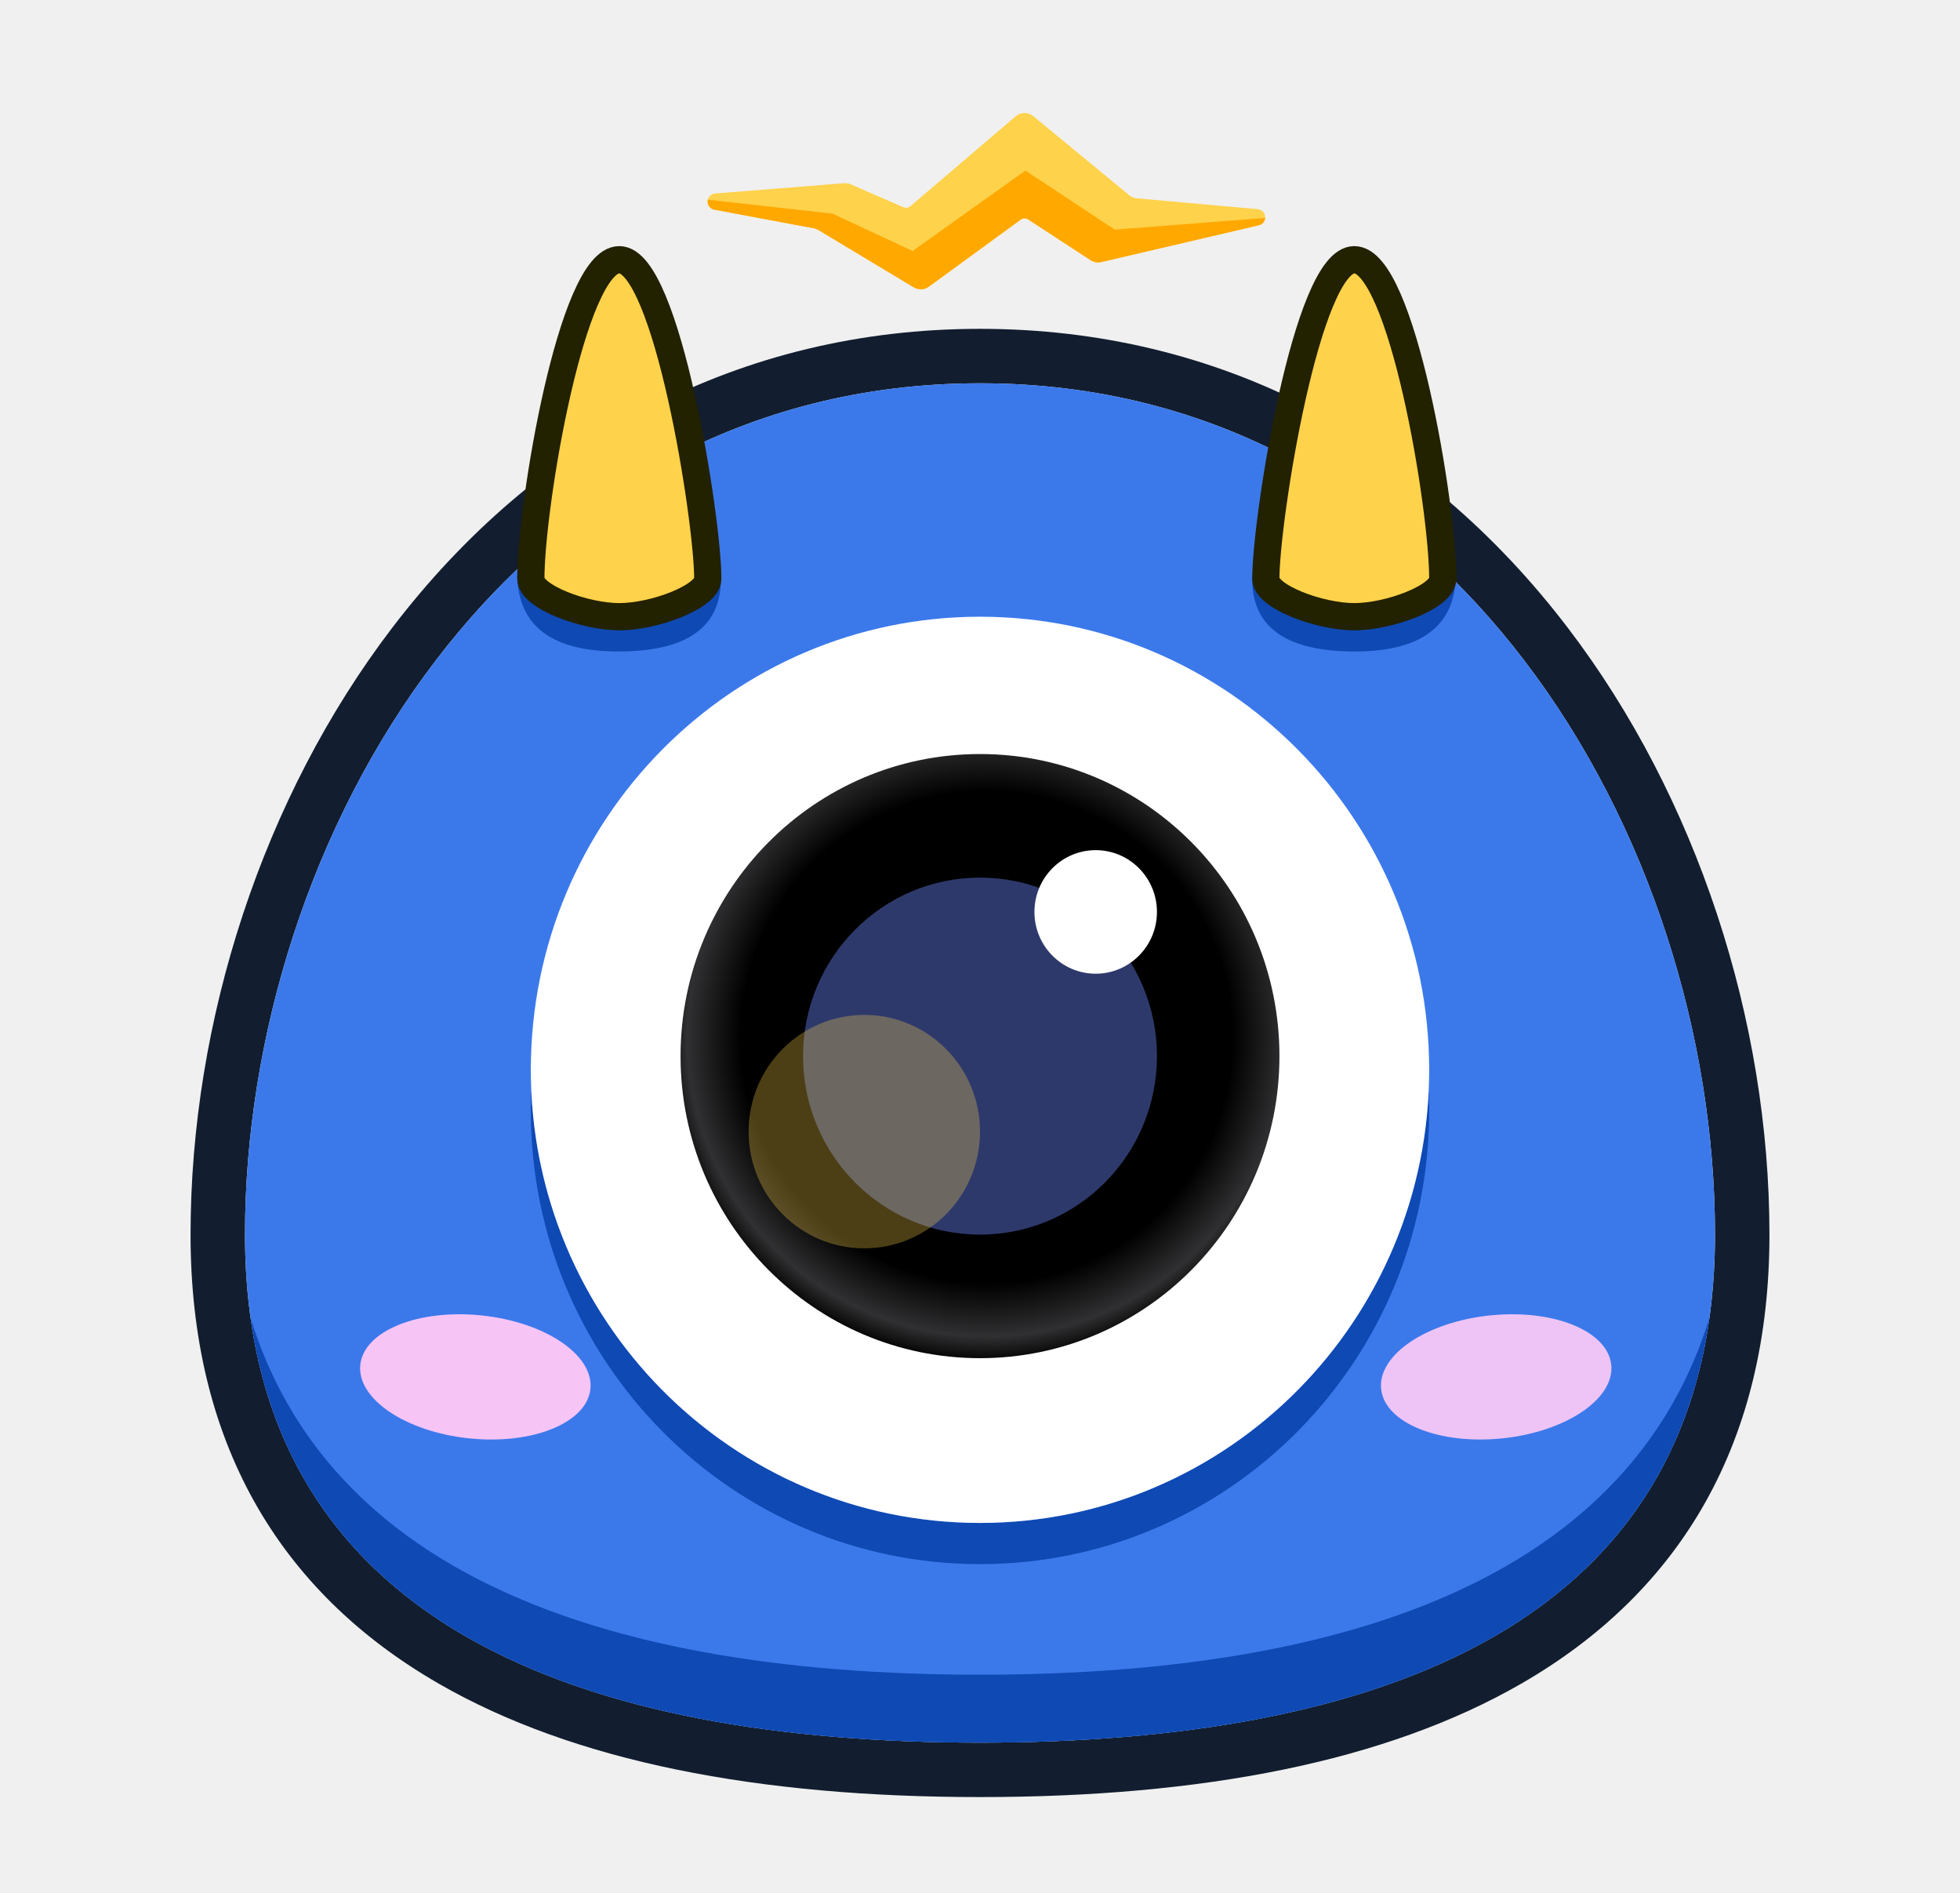
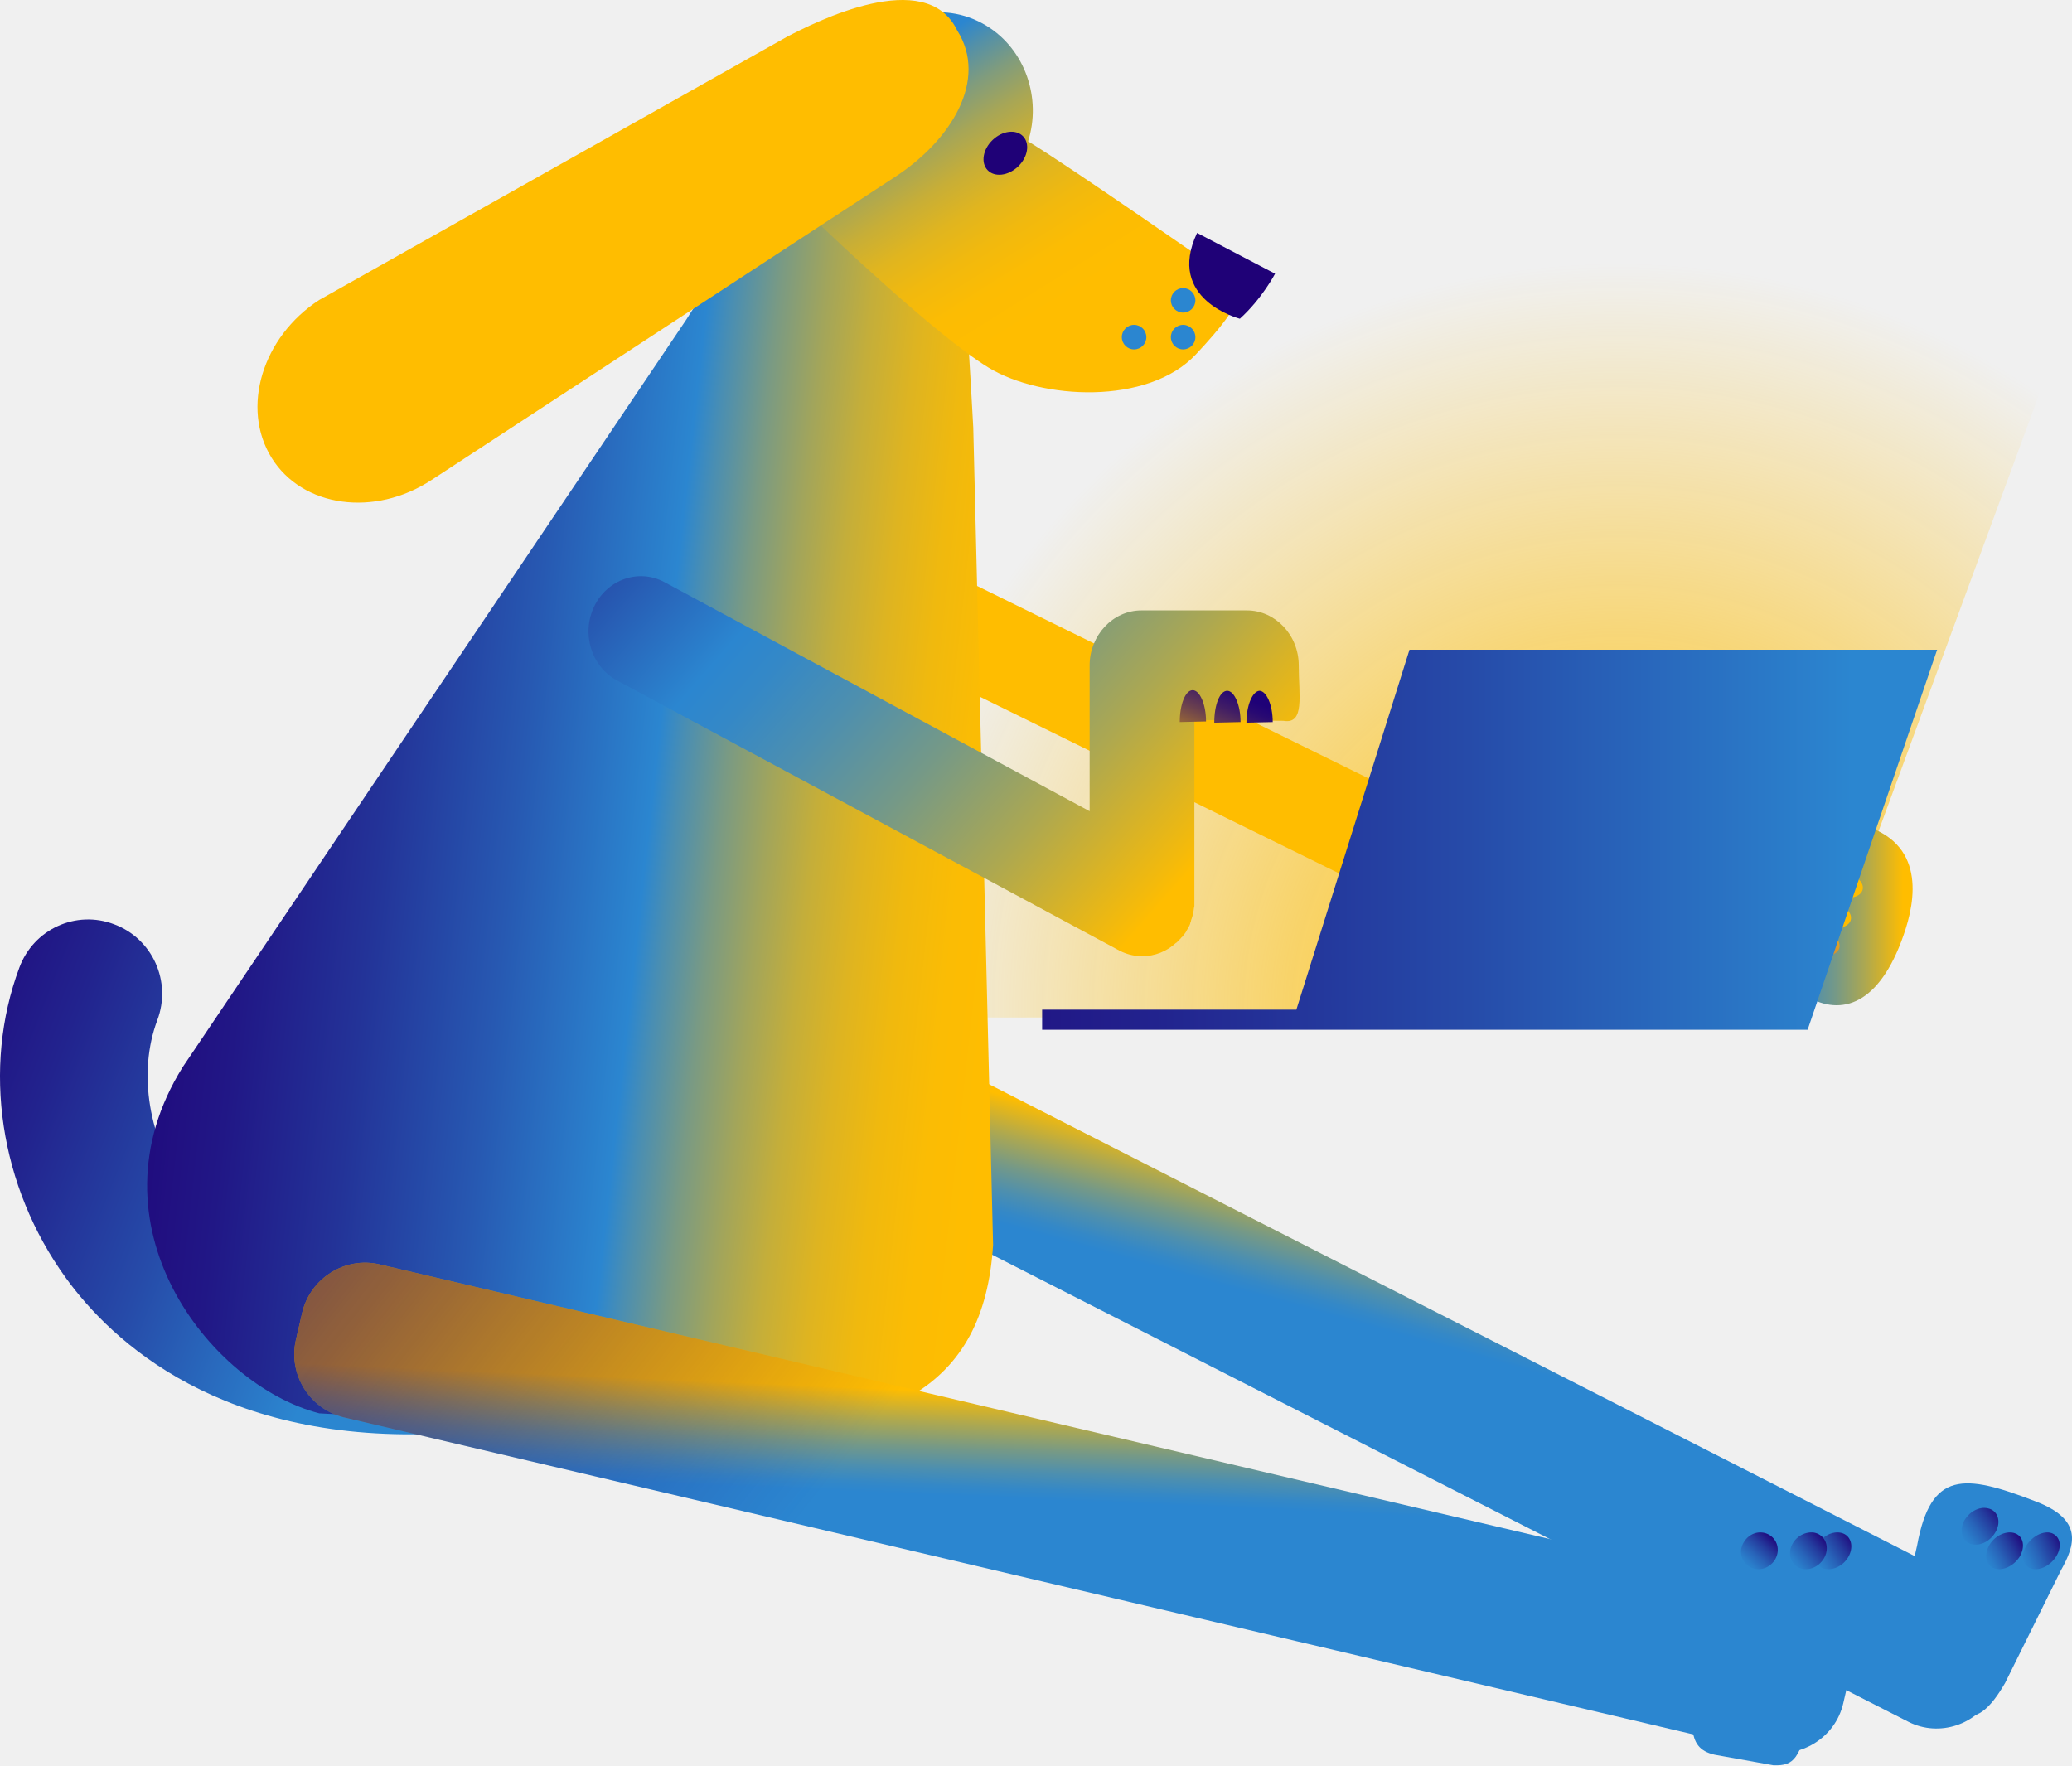
- <svg xmlns="http://www.w3.org/2000/svg" xmlns:xlink="http://www.w3.org/1999/xlink" width="144" height="139" viewBox="0 0 144 139">
-   <defs>
-     <path id="a" d="M54 99.846c28.719 0 54-8.352 54-37.316C108 33.566 88.719 0 54 0S0 33.566 0 62.53s25.281 37.316 54 37.316z" />
-     <radialGradient id="c" cx="51.202%" cy="46.882%" r="54.532%" fx="51.202%" fy="46.882%" gradientTransform="matrix(0 .99152 -1 0 .98 -.039)">
-       <stop offset="0%" />
-       <stop offset="75.335%" />
-       <stop offset="91.866%" stop-color="#303032" />
-       <stop offset="100%" />
-     </radialGradient>
-     <path id="d" d="M61.5 26.222c2.564 0 6.5-1.468 6.5-2.796C68 18.109 64.993 0 61.5 0S55 19.072 55 23.426c0 1.328 3.936 2.796 6.5 2.796z" />
-     <path id="e" d="M38.536 7.364l8.893-.799a1 1 0 0 0 .546-.224l7.06-5.813a1 1 0 0 1 1.284.011l7.73 6.603a.5.5 0 0 0 .524.078l3.876-1.682a1 1 0 0 1 .478-.08l9.474.754a.6.6 0 0 1 .063 1.188l-7.322 1.372a1 1 0 0 0-.33.126l-7.003 4.21a1 1 0 0 1-1.105-.049l-6.743-4.92a.5.5 0 0 0-.568-.014l-4.58 2.99a1 1 0 0 1-.775.137L38.453 8.546a.6.6 0 0 1 .083-1.182z" />
-   </defs>
-   <g fill="none" fill-rule="evenodd" transform="translate(14 8)">
-     <path fill="#121E2F" fill-rule="nonzero" d="M58 120c28.719 0 54-8.352 54-37.316 0-28.965-19.281-62.53-54-62.53S4 53.719 4 82.684C4 111.648 29.281 120 58 120zm0 4c-16.333 0-29.818-2.6-39.766-8.33C6.407 108.857 0 97.82 0 82.684c0-15.756 5.332-32.137 14.8-44.552C25.418 24.208 40.388 16.154 58 16.154c17.612 0 32.582 8.054 43.2 21.978 9.468 12.415 14.8 28.796 14.8 44.552 0 15.136-6.407 26.173-18.234 32.986C87.818 121.4 74.333 124 58 124z" />
-     <g transform="translate(4 20.154)">
-       <mask id="b" fill="#fff">
-         <use xlink:href="#a" />
-       </mask>
-       <use fill="#3B79EB" xlink:href="#a" />
-       <path fill="#0F49B3" d="M-1.19 59.49a68.172 68.172 0 0 0-.082 3.321c0 29.647 25.877 38.195 55.272 38.195s55.272-8.548 55.272-38.195c0-1.1-.027-2.208-.081-3.32C107.584 86.857 82.439 94.858 54 94.858c-28.439 0-53.584-8.001-55.19-35.367z" mask="url(#b)" />
+ <svg xmlns="http://www.w3.org/2000/svg" xmlns:xlink="http://www.w3.org/1999/xlink" height="144" viewBox="0 0 169 144" width="169">
+   <radialGradient id="a" cx="67.409%" cy="99.675%" gradientTransform="matrix(.65455 0 0 1 .233 0)" r="90.162%">
+     <stop offset="0" stop-color="#ffbd00" />
+     <stop offset=".948" stop-color="#ffbd00" stop-opacity="0" />
+   </radialGradient>
+   <linearGradient id="b" x1="107.584%" x2="-28.839%" y1="76.66%" y2="22.717%">
+     <stop offset=".268" stop-color="#2b86d0" />
+     <stop offset=".282" stop-color="#2b83ce" />
+     <stop offset=".525" stop-color="#264ba9" />
+     <stop offset=".734" stop-color="#22238e" />
+     <stop offset=".899" stop-color="#200a7d" />
+     <stop offset="1" stop-color="#1f0177" />
+   </linearGradient>
+   <linearGradient id="c" x1="99.918%" x2=".022%" y1="49.905%" y2="49.905%">
+     <stop offset=".07" stop-color="#ffbd00" />
+     <stop offset=".105" stop-color="#f4ba0b" />
+     <stop offset=".351" stop-color="#ada850" />
+     <stop offset=".572" stop-color="#759987" />
+     <stop offset=".761" stop-color="#4d8faf" />
+     <stop offset=".909" stop-color="#3488c7" />
+     <stop offset="1" stop-color="#2b86d0" />
+   </linearGradient>
+   <linearGradient id="d">
+     <stop offset=".225" stop-color="#ffbd00" />
+     <stop offset=".389" stop-color="#d49331" />
+     <stop offset=".596" stop-color="#a46369" />
+     <stop offset=".774" stop-color="#814091" />
+     <stop offset=".914" stop-color="#6c2baa" />
+     <stop offset="1" stop-color="#6423b3" />
+   </linearGradient>
+   <linearGradient id="e" x1="232.895%" x2="-241.64%" xlink:href="#d" y1="-170.331%" y2="420.945%" />
+   <linearGradient id="f" x1="152.676%" x2="-321.859%" xlink:href="#d" y1="-71.284%" y2="519.993%" />
+   <linearGradient id="g" x1="68.509%" x2="-406.026%" xlink:href="#d" y1="35.823%" y2="627.1%" />
+   <linearGradient id="h" x1="58.375%" x2="49.288%" y1="33.004%" y2="51.461%">
+     <stop offset=".044" stop-color="#ffbd00" />
+     <stop offset=".07" stop-color="#ffbd00" />
+     <stop offset=".097" stop-color="#f4ba0b" />
+     <stop offset=".286" stop-color="#ada850" />
+     <stop offset=".457" stop-color="#759987" />
+     <stop offset=".602" stop-color="#4d8faf" />
+     <stop offset=".717" stop-color="#3488c7" />
+     <stop offset=".787" stop-color="#2b86d0" />
+     <stop offset="1" stop-color="#2b86d0" />
+   </linearGradient>
+   <linearGradient id="i" x1="127.076%" x2="-17.642%" y1="61.277%" y2="37.549%">
+     <stop offset=".171" stop-color="#ffbd00" />
+     <stop offset=".216" stop-color="#fbbc04" />
+     <stop offset=".257" stop-color="#f0b90e" />
+     <stop offset=".296" stop-color="#deb421" />
+     <stop offset=".335" stop-color="#c4ae3a" />
+     <stop offset=".372" stop-color="#a2a55b" />
+     <stop offset=".41" stop-color="#799a84" />
+     <stop offset=".446" stop-color="#498eb3" />
+     <stop offset=".466" stop-color="#2b86d0" />
+     <stop offset=".572" stop-color="#2759b2" />
+     <stop offset=".679" stop-color="#233398" />
+     <stop offset=".777" stop-color="#211786" />
+     <stop offset=".864" stop-color="#20077b" />
+     <stop offset=".93" stop-color="#1f0177" />
+   </linearGradient>
+   <linearGradient id="j" x1="103.301%" x2="-37.677%" y1="62.995%" y2="-2.701%">
+     <stop offset=".07" stop-color="#ffbd00" />
+     <stop offset=".09" stop-color="#f4ba0b" />
+     <stop offset=".232" stop-color="#ada850" />
+     <stop offset=".36" stop-color="#759987" />
+     <stop offset=".469" stop-color="#4d8faf" />
+     <stop offset=".555" stop-color="#3488c7" />
+     <stop offset=".607" stop-color="#2b86d0" />
+     <stop offset=".873" stop-color="#232891" />
+     <stop offset=".979" stop-color="#1f0177" />
+   </linearGradient>
+   <linearGradient id="k" x1="100.02%" x2="-32.272%" y1="50.006%" y2="50.006%">
+     <stop offset=".07" stop-color="#2b86d0" />
+     <stop offset=".087" stop-color="#2b83ce" />
+     <stop offset=".396" stop-color="#264ba9" />
+     <stop offset=".662" stop-color="#22238e" />
+     <stop offset=".872" stop-color="#200a7d" />
+     <stop offset="1" stop-color="#1f0177" />
+   </linearGradient>
+   <linearGradient id="l" x1="62.213%" x2="4.119%" y1="82.201%" y2="-2.396%">
+     <stop offset=".07" stop-color="#ffbd00" />
+     <stop offset=".19" stop-color="#fcbc03" />
+     <stop offset=".291" stop-color="#f1b90e" />
+     <stop offset=".386" stop-color="#e0b51f" />
+     <stop offset=".477" stop-color="#c7ae37" />
+     <stop offset=".565" stop-color="#a7a656" />
+     <stop offset=".651" stop-color="#809c7d" />
+     <stop offset=".733" stop-color="#5290a9" />
+     <stop offset=".795" stop-color="#2b86d0" />
+   </linearGradient>
+   <linearGradient id="m" x1="53.346%" x2="49.458%" y1="25.807%" y2="53.948%">
+     <stop offset=".07" stop-color="#ffbd00" />
+     <stop offset=".098" stop-color="#f4ba0b" />
+     <stop offset=".294" stop-color="#ada850" />
+     <stop offset=".47" stop-color="#759987" />
+     <stop offset=".621" stop-color="#4d8faf" />
+     <stop offset=".74" stop-color="#3488c7" />
+     <stop offset=".812" stop-color="#2b86d0" />
+   </linearGradient>
+   <linearGradient id="n" x1="-39.947%" x2="88.478%" y1="27.615%" y2="59.53%">
+     <stop offset="0" stop-color="#1f0177" />
+     <stop offset=".575" stop-color="#1f0177" stop-opacity="0" />
+   </linearGradient>
+   <linearGradient id="o" x1="218.255%" x2="-4.887%" y1="-26.01%" y2="74.678%">
+     <stop offset=".466" stop-color="#1f0177" />
+     <stop offset=".476" stop-color="#1f0479" />
+     <stop offset=".653" stop-color="#243c9e" />
+     <stop offset=".806" stop-color="#2864b9" />
+     <stop offset=".927" stop-color="#2a7dca" />
+     <stop offset="1" stop-color="#2b86d0" />
+   </linearGradient>
+   <linearGradient id="p" x1="213.102%" x2="-3.528%" y1="-43.894%" y2="80.597%">
+     <stop offset=".5" stop-color="#1f0177" />
+     <stop offset=".51" stop-color="#1f0479" />
+     <stop offset=".676" stop-color="#243c9e" />
+     <stop offset=".819" stop-color="#2864b9" />
+     <stop offset=".931" stop-color="#2a7dca" />
+     <stop offset="1" stop-color="#2b86d0" />
+   </linearGradient>
+   <linearGradient id="q" x1="203.501%" x2=".263%" y1="-57.102%" y2="85.561%">
+     <stop offset=".447" stop-color="#1f0177" />
+     <stop offset=".457" stop-color="#1f0479" />
+     <stop offset=".641" stop-color="#243c9e" />
+     <stop offset=".799" stop-color="#2864b9" />
+     <stop offset=".924" stop-color="#2a7dca" />
+     <stop offset="1" stop-color="#2b86d0" />
+   </linearGradient>
+   <linearGradient id="r" x1="204.131%" x2="-.357%" y1="-54.929%" y2="84.252%">
+     <stop offset=".476" stop-color="#1f0177" />
+     <stop offset=".486" stop-color="#1f0479" />
+     <stop offset=".66" stop-color="#243c9e" />
+     <stop offset=".81" stop-color="#2864b9" />
+     <stop offset=".928" stop-color="#2a7dca" />
+     <stop offset="1" stop-color="#2b86d0" />
+   </linearGradient>
+   <linearGradient id="s">
+     <stop offset=".225" stop-color="#ffbd00" />
+     <stop offset=".284" stop-color="#e8aa0c" />
+     <stop offset=".48" stop-color="#a16f32" />
+     <stop offset=".657" stop-color="#693f4f" />
+     <stop offset=".808" stop-color="#411d65" />
+     <stop offset=".928" stop-color="#280972" />
+     <stop offset="1" stop-color="#1f0177" />
+   </linearGradient>
+   <linearGradient id="t" x1="-76.678%" x2="63.272%" xlink:href="#s" y1="463.333%" y2="45.217%" />
+   <linearGradient id="u" x1="-55.459%" x2="84.491%" xlink:href="#s" y1="397.906%" y2="-20.21%" />
+   <linearGradient id="v" x1="-32.597%" x2="107.354%" xlink:href="#s" y1="329.671%" y2="-88.445%" />
+   <linearGradient id="w" x1="190.192%" x2="4.509%" y1="-67.973%" y2="89.247%">
+     <stop offset=".503" stop-color="#1f0177" />
+     <stop offset=".512" stop-color="#1f0479" />
+     <stop offset=".677" stop-color="#243c9e" />
+     <stop offset=".82" stop-color="#2864b9" />
+     <stop offset=".932" stop-color="#2a7dca" />
+     <stop offset="1" stop-color="#2b86d0" />
+   </linearGradient>
+   <linearGradient id="x" x1="171.083%" x2="11.518%" y1="-79.773%" y2="92.072%">
+     <stop offset=".516" stop-color="#1f0177" />
+     <stop offset=".525" stop-color="#1f0479" />
+     <stop offset=".686" stop-color="#243c9e" />
+     <stop offset=".824" stop-color="#2864b9" />
+     <stop offset=".934" stop-color="#2a7dca" />
+     <stop offset="1" stop-color="#2b86d0" />
+   </linearGradient>
+   <g fill="none">
+     <path d="m168 27.586c-11.67-10.318-27.132-16.586-44.065-16.586-36.416 0-65.935 29.025-65.935 64.832 0 2.41.13 4.79.392 7.168h89.242z" fill="url(#a)" />
+     <path d="m37.81 116.599a6.045 6.045 0 0 0 4.18-6.099c-.16-3.341-3.022-5.936-6.334-5.742-9.323.487-16.622-2.238-20.576-7.72-2.958-4.088-3.858-9.538-2.25-13.82 1.189-3.146-.387-6.65-3.505-7.817-3.119-1.2-6.591.389-7.749 3.535-3.054 8.175-1.606 17.842 3.794 25.304 3.73 5.158 12.7 13.657 30.93 12.684a7.833 7.833 0 0 0 1.51-.324z" fill="url(#b)" />
+     <path d="m145.003 74.89c0 3.355-.202 4.996 2.632 6.53 2.868 1.5 5.905.25 7.794-5.638 1.013-3.176 1.316-7.743-4.69-8.743-3.138-.535-5.736 4.497-5.736 7.851z" fill="url(#c)" />
+     <path d="m2 6.391c-.2.518-1 .73-1.8.487l.7-1.856c.8.213 1.3.852 1.1 1.37z" fill="url(#e)" transform="translate(148 71)" />
+     <path d="m2.933 4.109c-.2.517-1 .73-1.8.487l.7-1.857c.8.213 1.3.852 1.1 1.37z" fill="url(#f)" transform="translate(148 71)" />
+     <path d="m3.9 1.643c-.2.518-1 .73-1.8.487l.7-1.856c.8.243 1.3.852 1.1 1.37z" fill="url(#g)" transform="translate(148 71)" />
+     <path d="m73.433 49.188c-1.009 1.944-.195 4.365 1.822 5.353l46.847 23.035c1.984.988 4.457.191 5.465-1.784 1.009-1.944.195-4.365-1.822-5.353l-46.847-23.035c-1.984-.956-4.457-.159-5.465 1.784z" fill="#ffbd00" />
+     <path d="m162.58 138.162.866-1.717c1.284-2.559.257-5.7-2.278-6.964l-101.848-51.922a5.103 5.103 0 0 0 -6.9 2.3l-.867 1.716c-1.284 2.559-.257 5.7 2.278 6.964l101.847 51.922c2.503 1.264 5.617.227 6.9-2.3z" fill="url(#h)" />
+     <path d="m154.615 137.843 5.043 1.932c1.505.747 2.696-.436 3.886-2.492l4.552-9.19c1.155-2.055 1.856-4.142-2.1-5.637-5.813-2.243-8.51-2.492-9.63 3.613l-2.31 10.155c0-.032-.316 1.214.56 1.62z" fill="#2b86d0" />
+     <path d="m26.04 115.286 29.55 1.677c16.875.483 24.666-3.675 25.41-15.41l-1.616-66.665c-1.035-19.116-1.552-18.73-1.552-18.73l-4.979-2.836c-6.175-1.612-10.766 2.869-16.844 12.7l-41.089 60.994c-8.05 12.862 2.166 25.95 11.121 28.271z" fill="url(#i)" />
+     <path d="m48.456 49.485c1.057-2.21 3.617-3.127 5.729-2.005l34.69 18.692v-11.827-.034-.034c0-2.447 1.887-4.486 4.223-4.486h8.609c2.304 0 4.224 2.005 4.224 4.486 0 2.447.512 4.826-1.248 4.52l-7.265-.068v15.125c0 .068 0 .136-.032.203 0 .068-.032.17-.032.238s-.032.136-.032.204c-.032.068-.032.17-.064.238s-.032.136-.064.204a.66.66 0 0 0 -.064.238.504.504 0 0 0 -.064.204c-.032.034-.032.102-.064.136 0 .034-.032.034-.032.068-.032.068-.064.102-.096.17s-.096.136-.128.238c-.032.034-.064.102-.096.136-.064.068-.096.136-.16.204-.032.034-.064.102-.128.136-.064.068-.096.136-.16.17l-.192.203c-.032.034-.064.068-.096.068a4.033 4.033 0 0 1 -2.752 1.088c-.736 0-1.44-.204-2.08-.578l-40.705-21.888c-2.145-1.121-2.977-3.84-1.92-6.05z" fill="url(#j)" />
+     <path d="m105.736 82.361 9.227-29.361h43.037l-10.564 31h-62.436v-1.639z" fill="url(#k)" />
+     <path d="m70.174 13.325a8.36 8.36 0 0 1 -.159-8.36c2.127-3.83 6.793-5.096 10.443-2.865 3.174 1.932 4.508 5.93 3.397 9.427 3.713 2.265 15.204 10.292 15.997 10.825 1.619 1.066 2.063 1.899-2.317 6.562-3.904 4.164-12.601 3.697-16.918 1.066-4.317-2.632-13.617-11.525-13.617-11.525.444-.833 1.746-2.898 3.174-5.13z" fill="url(#l)" />
+     <path d="m22.148 37.338c2.509 4.048 8.394 4.871 13.056 1.81l37.754-24.688c4.663-3.028 7.654-7.966 5.113-11.982-2.54-5.3-11.673-.625-13.892.527l-38.14 21.462c-4.663 3.028-6.4 8.822-3.89 12.87z" fill="#ffbd00" />
+     <ellipse cx="82" cy="12.5" fill="#1f0177" rx="2" ry="1.5" transform="matrix(.7253624 -.6883672 .6883672 .7253624 13.9157 59.87908)" />
+     <path d="m150.342 138.946.522-2.259c.652-2.815-1.109-5.63-3.882-6.317l-116.029-27.234c-2.805-.654-5.61 1.113-6.295 3.896l-.522 2.258c-.652 2.815 1.109 5.63 3.882 6.318l116.029 27.266c2.805.622 5.643-1.113 6.295-3.928z" fill="url(#m)" />
+     <path d="m150.342 138.946.522-2.259c.652-2.815-1.109-5.63-3.882-6.317l-116.029-27.234c-2.805-.654-5.61 1.113-6.295 3.896l-.522 2.258c-.652 2.815 1.109 5.63 3.882 6.318l116.029 27.266c2.805.622 5.643-1.113 6.295-3.928z" fill="url(#n)" />
+     <path d="m139.845 143.136 4.797.86c1.762.064 2.121-.574 3.068-4.206l3.1-10.768c.98-3.983-2.023-4.652-4.569-5.225-4.667-.797-7.571-2.613-7.67 4.683l-.39 7.296c-.099 4.556-.85 6.786 1.664 7.36z" fill="#2b86d0" />
+     <path d="m104 22.326s-1.054 2.027-2.872 3.674c0 0-6.07-1.552-3.489-7z" fill="#1f0177" />
+     <path d="m165.447 125.837c-.596.741-.596 1.624 0 2.012.596.353 1.51.07 2.106-.67.596-.742.596-1.624 0-2.012-.556-.389-1.51-.071-2.106.67z" fill="url(#o)" />
+     <path d="m162.276 126.005c-.464.785-.337 1.638.338 1.91.675.273 1.603-.136 2.11-.92.464-.785.337-1.638-.338-1.91-.675-.273-1.646.136-2.11.92z" fill="url(#p)" />
+     <path d="m160.153 124.149c-.35.803-.087 1.64.658 1.807.745.2 1.622-.301 2.016-1.105.395-.803.088-1.64-.657-1.807-.745-.2-1.622.301-2.017 1.105z" fill="url(#q)" />
+     <path d="m148.18 126.116c-.39.802-.13 1.637.606 1.838.736.2 1.644-.268 2.034-1.07s.13-1.637-.606-1.838c-.736-.2-1.644.268-2.034 1.07z" fill="url(#r)" />
+     <path d="m6.72.35c.576 0 1.088 1.15 1.088 2.55l-2.144.05c0-1.4.48-2.55 1.056-2.6z" fill="url(#t)" transform="translate(96 56)" />
+     <path d="m4.096.35c.576 0 1.088 1.15 1.088 2.55l-2.144.05c0-1.45.448-2.6 1.056-2.6z" fill="url(#u)" transform="translate(96 56)" />
+     <path d="m1.28.3c.576 0 1.088 1.15 1.088 2.55l-2.144.05c0-1.4.448-2.6 1.056-2.6z" fill="url(#v)" transform="translate(96 56)" />
+     <path d="m146.059 126.284c-.229.816.229 1.567 1.006 1.698.824.13 1.647-.457 1.876-1.273s-.229-1.567-1.006-1.698c-.824-.098-1.647.457-1.876 1.273z" fill="url(#w)" />
+     <path d="m142.01 126.403a1.42 1.42 0 0 0 1.304 1.593c.838.065 1.583-.586 1.677-1.398a1.42 1.42 0 0 0 -1.305-1.593c-.792-.065-1.537.552-1.677 1.398z" fill="url(#x)" />
+     <g fill="#2b86d0">
+       <circle cx="96.5" cy="24.5" r="1" />
+       <circle cx="92.5" cy="27.5" r="1" />
+       <circle cx="96.5" cy="27.5" r="1" />
    </g>
-     <g transform="translate(10 37.3)">
-       <path fill="#0F49B3" d="M15.033 34.795A34.138 34.138 0 0 0 15 36.308c0 18.38 14.775 33.282 33 33.282s33-14.901 33-33.282c0-.507-.011-1.012-.033-1.513-.785 17.679-15.244 31.77-32.967 31.77s-32.182-14.091-32.967-31.77z" />
-       <ellipse cx="48" cy="33.282" fill="#FFF" rx="33" ry="33.282" />
-       <ellipse cx="85.924" cy="55.837" fill="#E78F7F" rx="8.5" ry="4.538" style="mix-blend-mode:screen" transform="rotate(-6 85.924 55.837)" />
-       <ellipse cx="10.924" cy="55.837" fill="#F38E82" rx="8.5" ry="4.538" style="mix-blend-mode:screen" transform="scale(-1 1) rotate(-6 0 264.276)" />
-       <ellipse cx="48" cy="32.274" fill="url(#c)" rx="22" ry="22.188" />
-       <ellipse cx="48" cy="32.274" fill="#2E396B" rx="13" ry="13.111" />
-       <ellipse cx="56.5" cy="21.684" fill="#FFF" rx="4.5" ry="4.538" />
-       <ellipse cx="39.5" cy="37.821" fill="#FED24A" fill-opacity=".3" rx="8.5" ry="8.573" />
-     </g>
-     <g transform="translate(24 11.077)">
-       <path fill="#0F49B3" d="M54.005 23.197c-.128 3.63 2.264 5.49 7.175 5.577 5.107.09 7.701-1.77 7.783-5.577H54.005zM14.958 23.197c.127 3.63-2.264 5.49-7.175 5.577-5.107.09-7.701-1.77-7.783-5.577h14.958z" />
-       <path fill="#FED24A" stroke="#222100" stroke-width="2" d="M7.5 26.222c-2.564 0-6.5-1.468-6.5-2.796C1 18.109 4.007 0 7.5 0S14 19.072 14 23.426c0 1.328-3.936 2.796-6.5 2.796z" />
-       <use fill="#FED24A" stroke="#222100" stroke-width="2" xlink:href="#d" />
-     </g>
-     <use fill="#FED24A" transform="matrix(-1 0 0 1 116.942 0)" xlink:href="#e" />
-     <path fill="#FFA800" d="M78.951 8.011a.6.6 0 0 1-.462.535l-11.585 2.706a1 1 0 0 1-.774-.136l-4.58-2.991a.5.5 0 0 0-.568.015l-6.744 4.92a1 1 0 0 1-1.104.048l-7.003-4.21a1 1 0 0 0-.33-.126L38.478 7.4a.6.6 0 0 1-.472-.734l9.162 1.027 5.878 2.746 8.29-5.908L67.9 8.866l11.052-.855z" />
  </g>
</svg>
